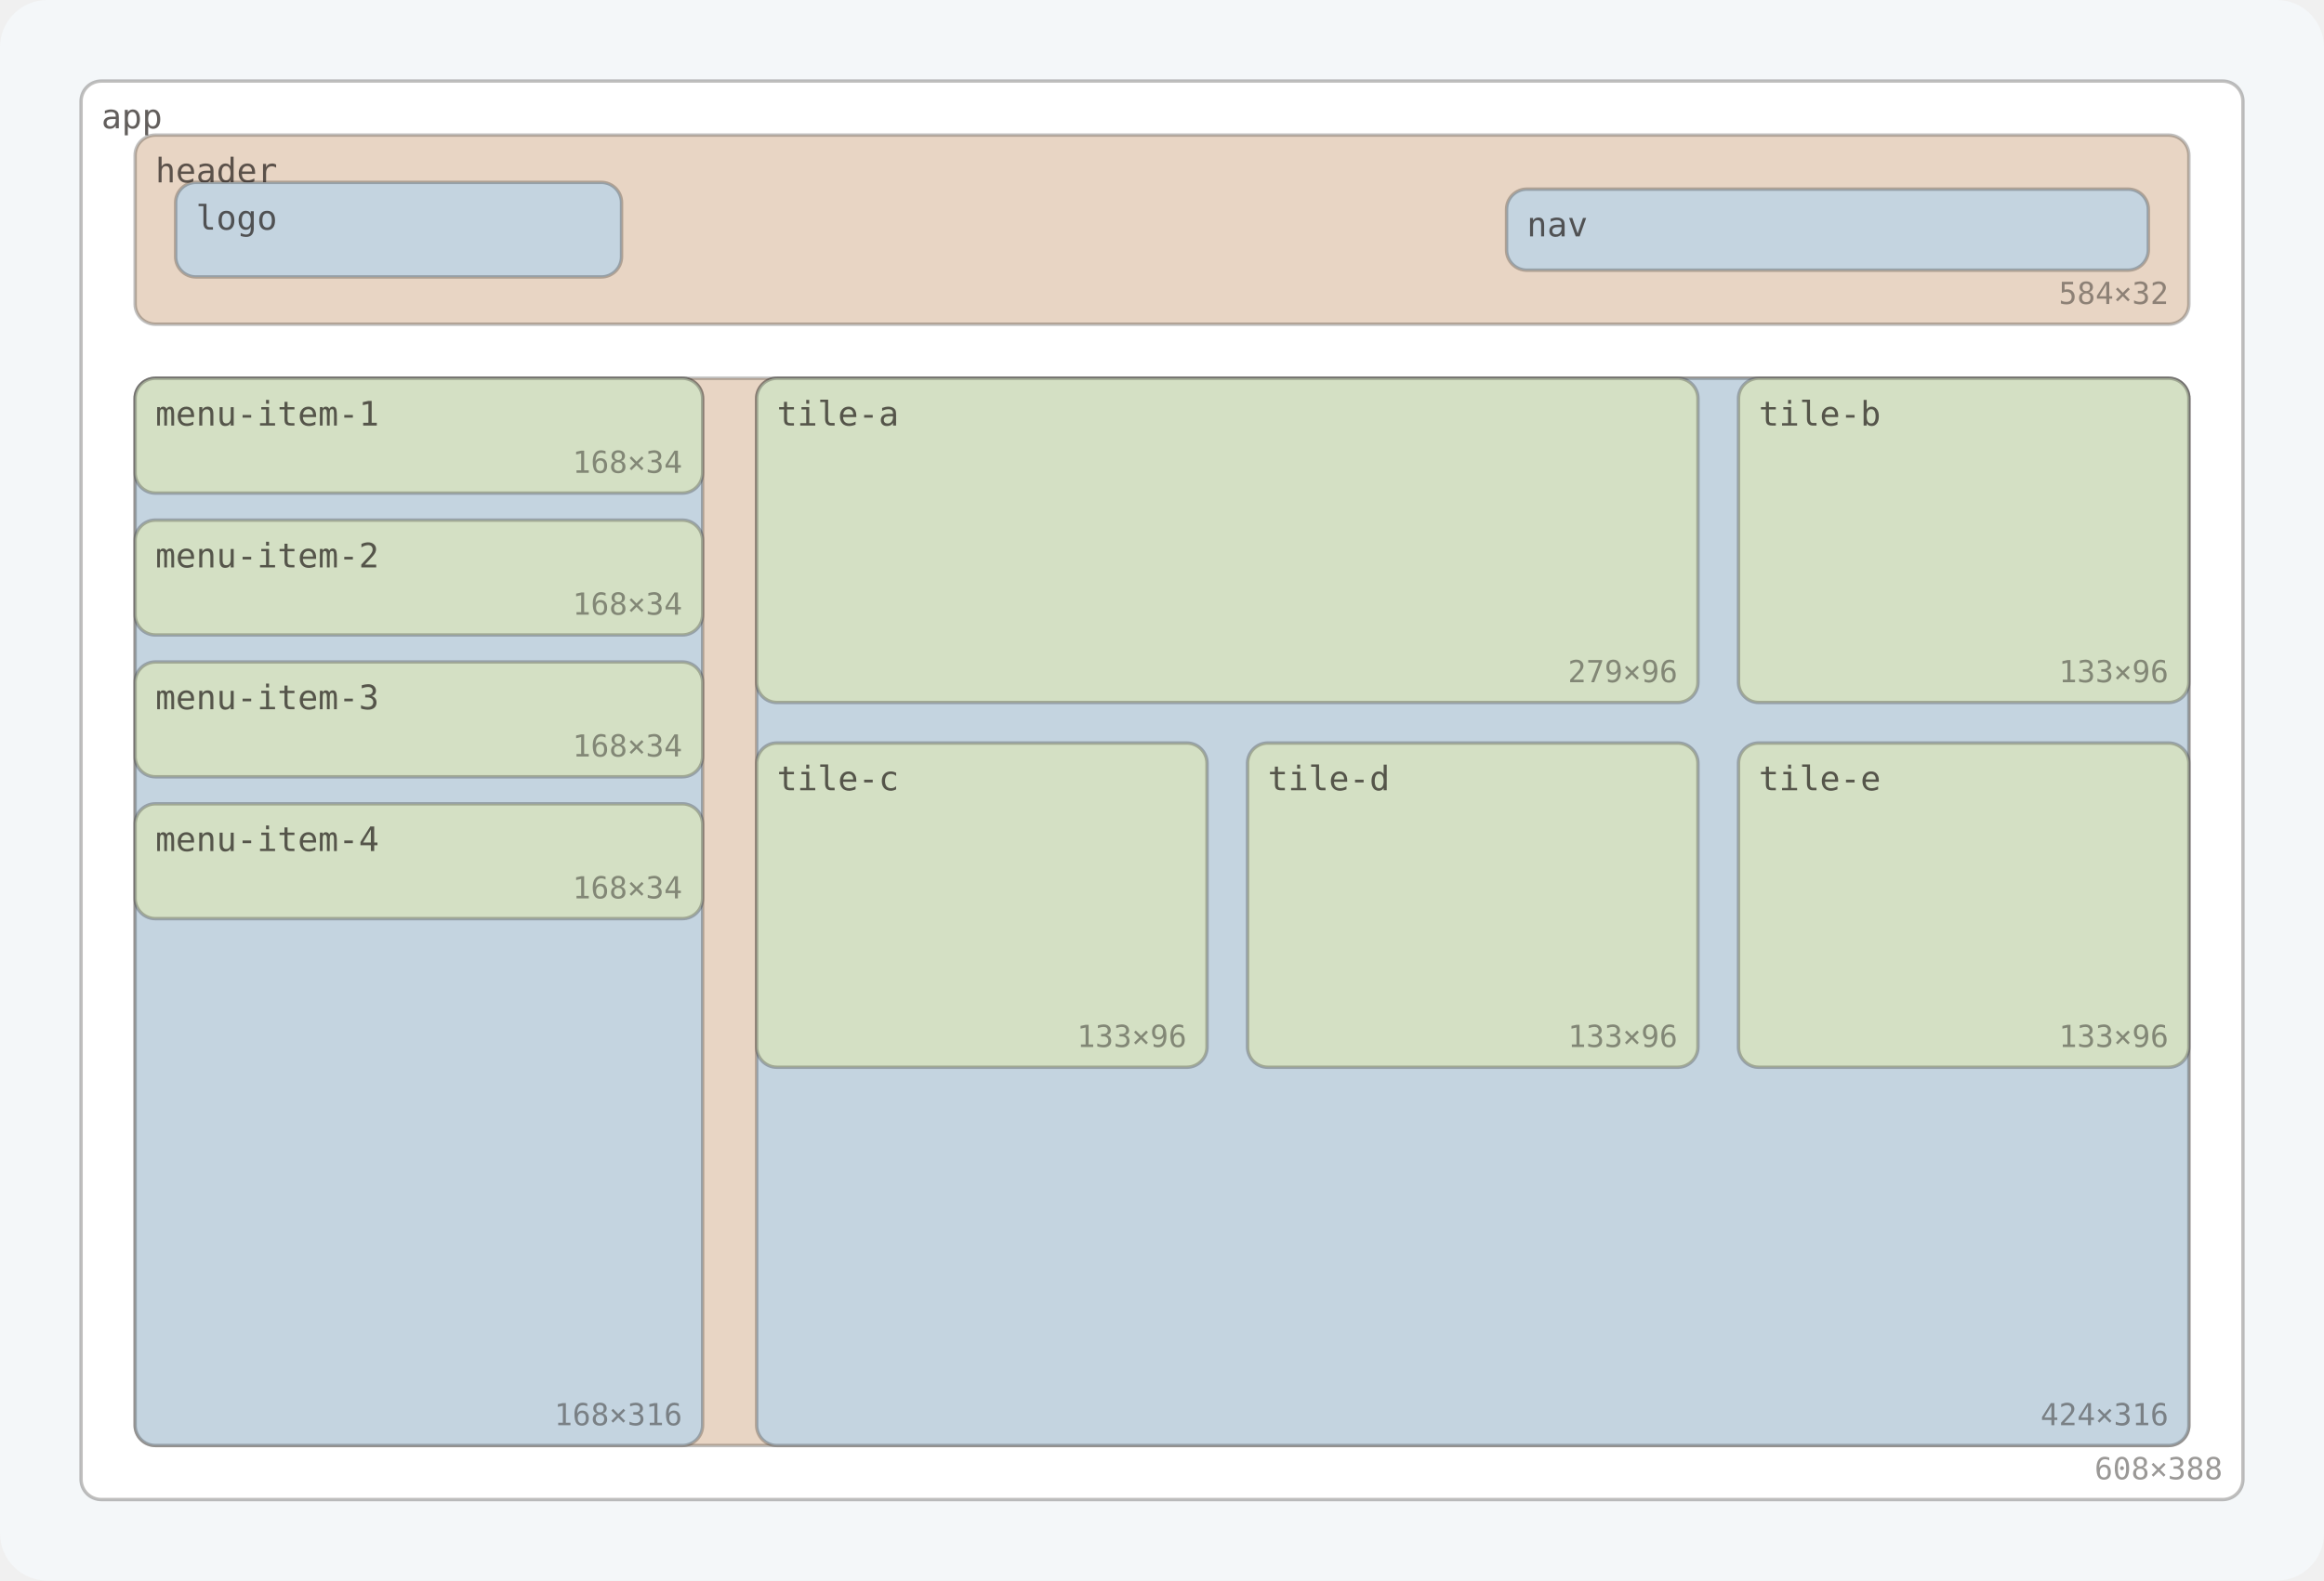
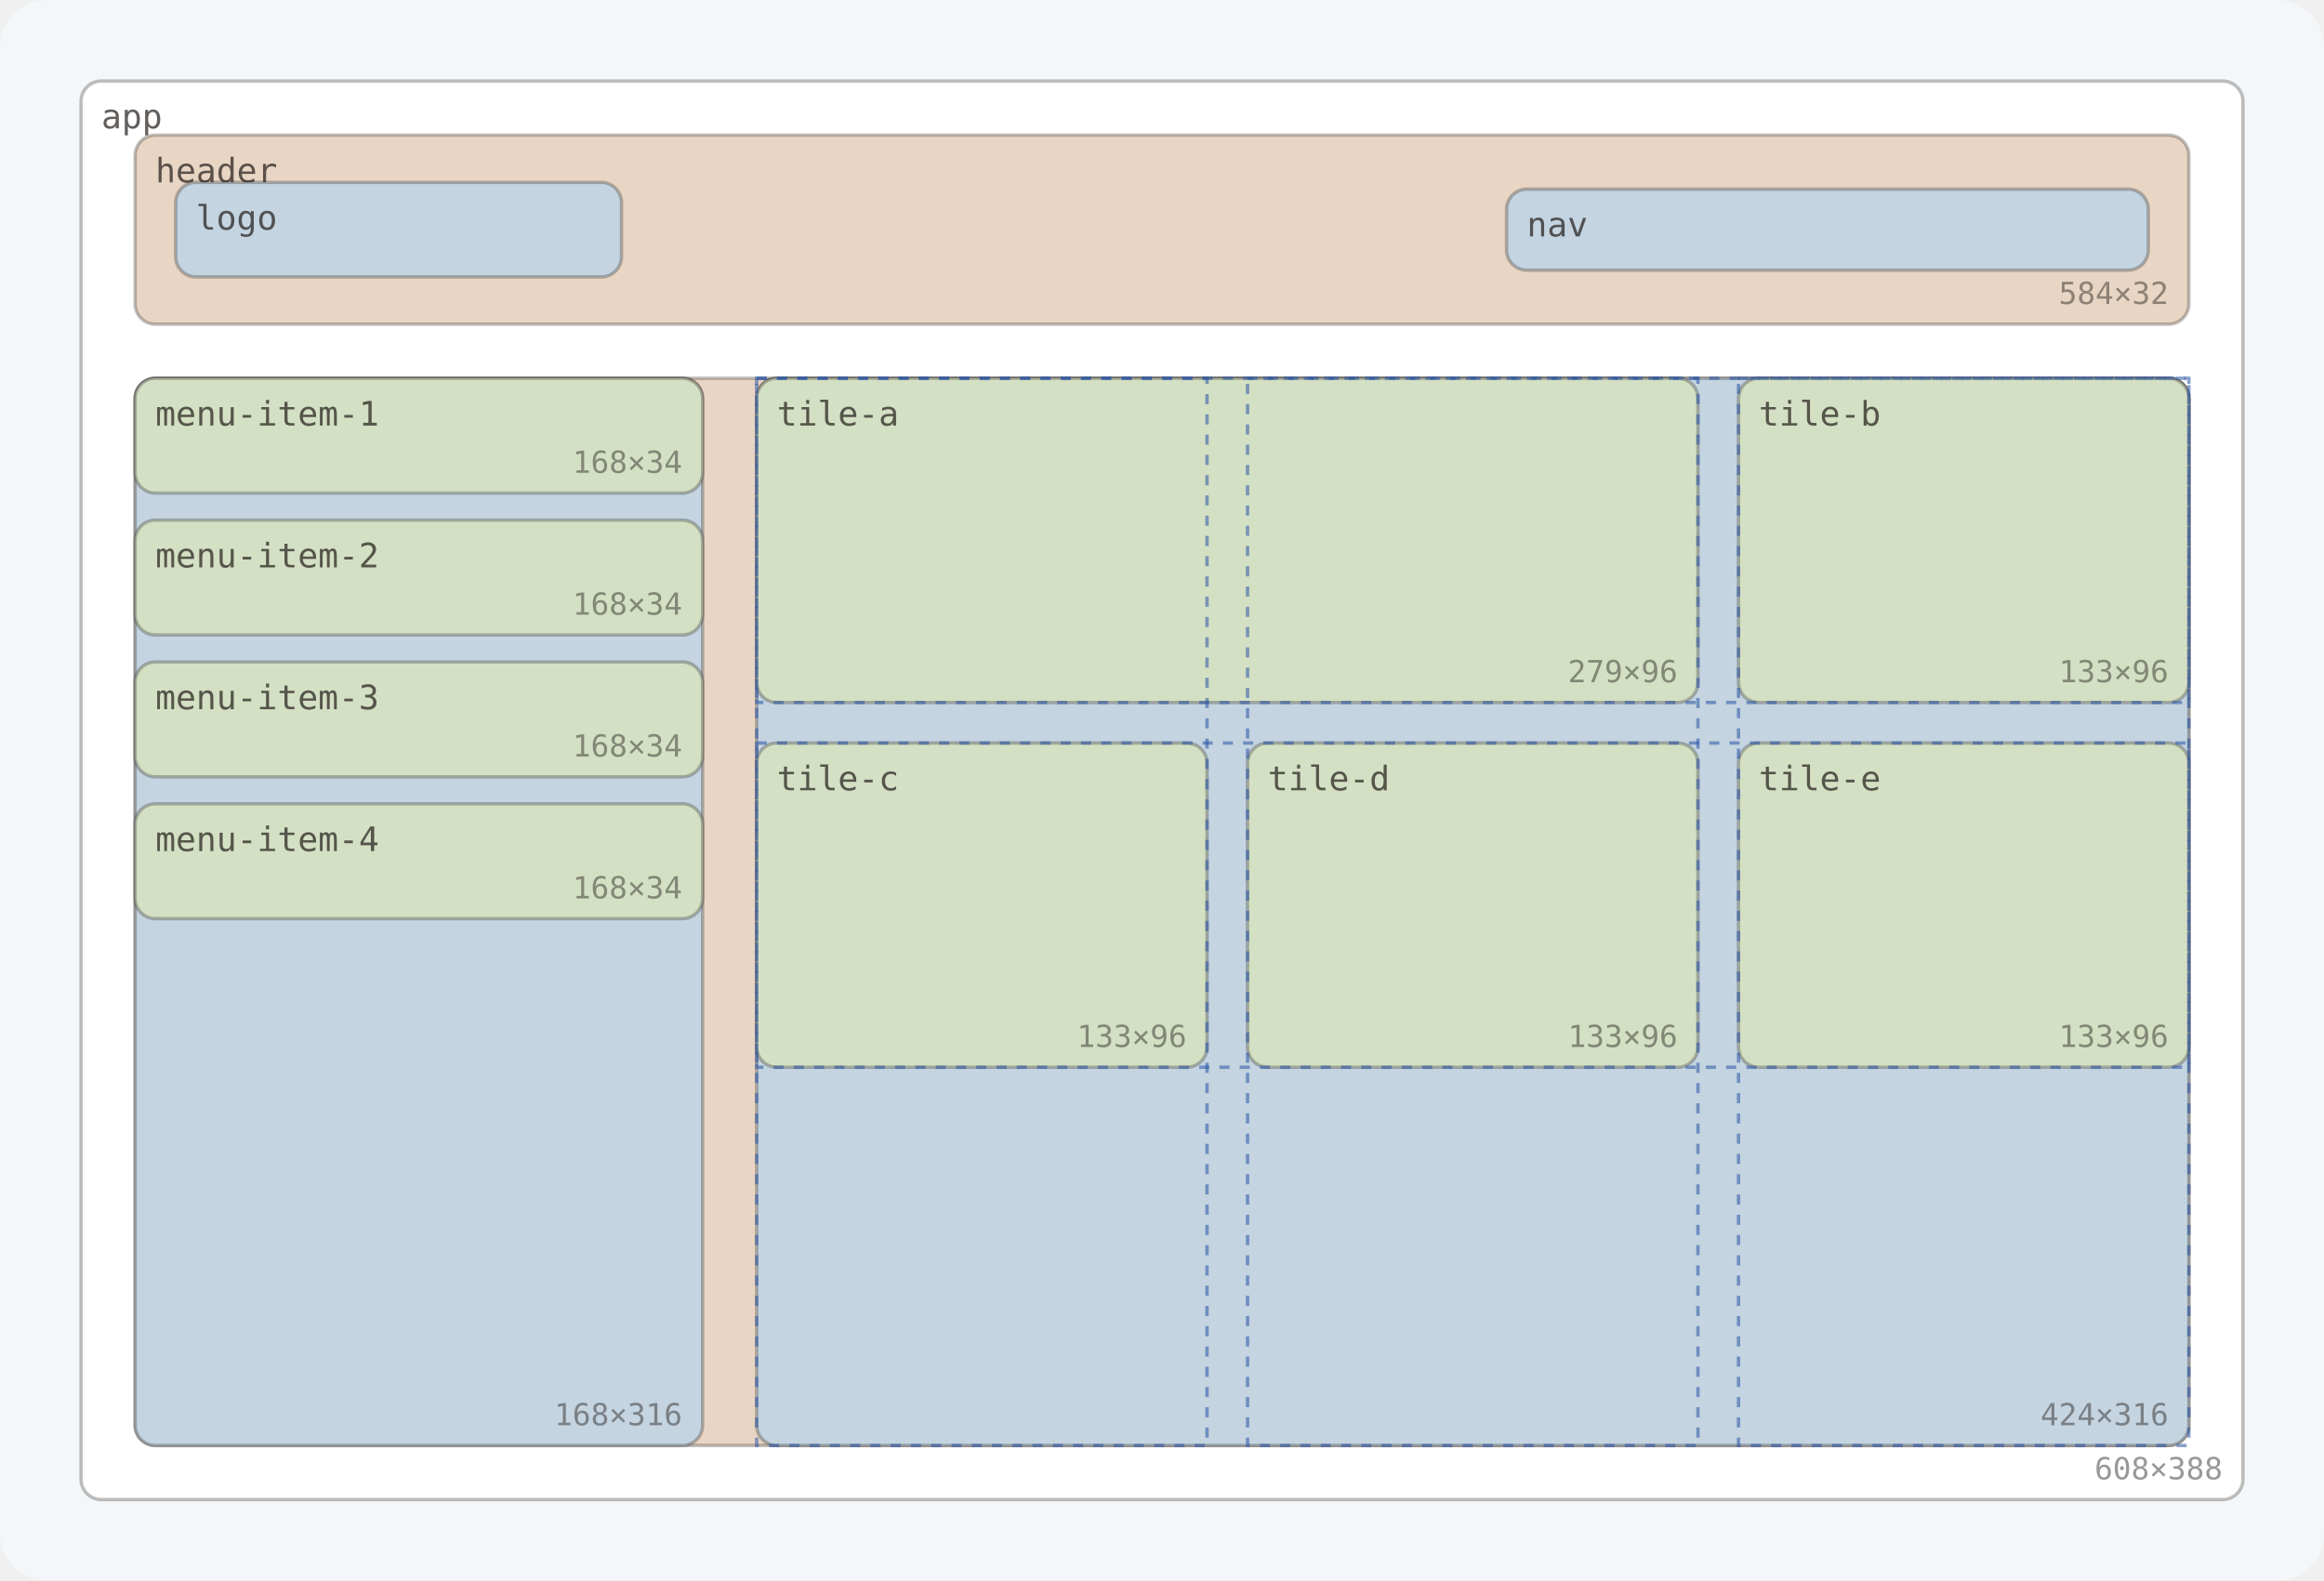
<svg xmlns="http://www.w3.org/2000/svg" width="688" height="468" viewBox="0 0 688 468" font-family="ui-monospace, SFMono-Regular, Menlo, monospace">
  <rect width="688" height="468" rx="14" fill="#f4f7f9" />
  <rect x="24" y="24" width="640" height="420" rx="6" fill="#ffffff" stroke="rgba(32,27,24,0.28)" stroke-width="1" />
  <text x="30" y="38" font-size="10" fill="rgba(32,27,24,0.7)">app</text>
  <text x="658" y="438" font-size="9" text-anchor="end" fill="rgba(32,27,24,0.45)">608×388</text>
  <rect x="40" y="40" width="608" height="56" rx="6" fill="#e8d5c4" stroke="rgba(32,27,24,0.28)" stroke-width="1" />
  <text x="46" y="54" font-size="10" fill="rgba(32,27,24,0.7)">header</text>
  <text x="642" y="90" font-size="9" text-anchor="end" fill="rgba(32,27,24,0.45)">584×32</text>
  <rect x="52" y="54" width="132" height="28" rx="6" fill="#c4d4e0" stroke="rgba(32,27,24,0.28)" stroke-width="1" />
  <text x="58" y="68" font-size="10" fill="rgba(32,27,24,0.7)">logo</text>
  <rect x="446" y="56" width="190" height="24" rx="6" fill="#c4d4e0" stroke="rgba(32,27,24,0.28)" stroke-width="1" />
  <text x="452" y="70" font-size="10" fill="rgba(32,27,24,0.7)">nav</text>
  <rect x="40" y="112" width="608" height="316" rx="6" fill="#e8d5c4" stroke="rgba(32,27,24,0.28)" stroke-width="1" />
  <text x="46" y="126" font-size="10" fill="rgba(32,27,24,0.7)">body</text>
  <text x="642" y="422" font-size="9" text-anchor="end" fill="rgba(32,27,24,0.45)">608×316</text>
  <rect x="40" y="112" width="168" height="316" rx="6" fill="#c4d4e0" stroke="rgba(32,27,24,0.28)" stroke-width="1" />
  <text x="46" y="126" font-size="10" fill="rgba(32,27,24,0.7)">sidebar</text>
  <text x="202" y="422" font-size="9" text-anchor="end" fill="rgba(32,27,24,0.45)">168×316</text>
  <rect x="40" y="112" width="168" height="34" rx="6" fill="#d4e0c4" stroke="rgba(32,27,24,0.28)" stroke-width="1" />
  <text x="46" y="126" font-size="10" fill="rgba(32,27,24,0.7)">menu-item-1</text>
  <text x="202" y="140" font-size="9" text-anchor="end" fill="rgba(32,27,24,0.45)">168×34</text>
  <rect x="40" y="154" width="168" height="34" rx="6" fill="#d4e0c4" stroke="rgba(32,27,24,0.28)" stroke-width="1" />
  <text x="46" y="168" font-size="10" fill="rgba(32,27,24,0.7)">menu-item-2</text>
  <text x="202" y="182" font-size="9" text-anchor="end" fill="rgba(32,27,24,0.45)">168×34</text>
  <rect x="40" y="196" width="168" height="34" rx="6" fill="#d4e0c4" stroke="rgba(32,27,24,0.28)" stroke-width="1" />
  <text x="46" y="210" font-size="10" fill="rgba(32,27,24,0.7)">menu-item-3</text>
  <text x="202" y="224" font-size="9" text-anchor="end" fill="rgba(32,27,24,0.45)">168×34</text>
  <rect x="40" y="238" width="168" height="34" rx="6" fill="#d4e0c4" stroke="rgba(32,27,24,0.28)" stroke-width="1" />
  <text x="46" y="252" font-size="10" fill="rgba(32,27,24,0.7)">menu-item-4</text>
  <text x="202" y="266" font-size="9" text-anchor="end" fill="rgba(32,27,24,0.45)">168×34</text>
  <rect x="224" y="112" width="424" height="316" rx="6" fill="#c4d4e0" stroke="rgba(32,27,24,0.28)" stroke-width="1" />
  <text x="230" y="126" font-size="10" fill="rgba(32,27,24,0.7)">content</text>
  <text x="642" y="422" font-size="9" text-anchor="end" fill="rgba(32,27,24,0.45)">424×316</text>
  <rect x="224" y="112" width="278.67" height="96" rx="6" fill="#d4e0c4" stroke="rgba(32,27,24,0.28)" stroke-width="1" />
  <text x="230" y="126" font-size="10" fill="rgba(32,27,24,0.7)">tile-a</text>
  <text x="496.67" y="202" font-size="9" text-anchor="end" fill="rgba(32,27,24,0.45)">279×96</text>
  <rect x="514.67" y="112" width="133.33" height="96" rx="6" fill="#d4e0c4" stroke="rgba(32,27,24,0.28)" stroke-width="1" />
  <text x="520.67" y="126" font-size="10" fill="rgba(32,27,24,0.7)">tile-b</text>
  <text x="642" y="202" font-size="9" text-anchor="end" fill="rgba(32,27,24,0.45)">133×96</text>
  <rect x="224" y="220" width="133.33" height="96" rx="6" fill="#d4e0c4" stroke="rgba(32,27,24,0.28)" stroke-width="1" />
  <text x="230" y="234" font-size="10" fill="rgba(32,27,24,0.7)">tile-c</text>
  <text x="351.33" y="310" font-size="9" text-anchor="end" fill="rgba(32,27,24,0.45)">133×96</text>
  <rect x="369.33" y="220" width="133.33" height="96" rx="6" fill="#d4e0c4" stroke="rgba(32,27,24,0.28)" stroke-width="1" />
  <text x="375.33" y="234" font-size="10" fill="rgba(32,27,24,0.7)">tile-d</text>
  <text x="496.66" y="310" font-size="9" text-anchor="end" fill="rgba(32,27,24,0.45)">133×96</text>
  <rect x="514.67" y="220" width="133.33" height="96" rx="6" fill="#d4e0c4" stroke="rgba(32,27,24,0.28)" stroke-width="1" />
  <text x="520.67" y="234" font-size="10" fill="rgba(32,27,24,0.7)">tile-e</text>
  <text x="642" y="310" font-size="9" text-anchor="end" fill="rgba(32,27,24,0.45)">133×96</text>
+   <rect x="224" y="112" width="133.33" height="316" fill="none" stroke="rgba(43,84,166,0.55)" stroke-width="1" stroke-dasharray="3 3" />
+   <rect x="369.33" y="112" width="133.33" height="316" fill="none" stroke="rgba(43,84,166,0.55)" stroke-width="1" stroke-dasharray="3 3" />
+   <rect x="514.67" y="112" width="133.33" height="316" fill="none" stroke="rgba(43,84,166,0.55)" stroke-width="1" stroke-dasharray="3 3" />
+   <rect x="224" y="112" width="424" height="96" fill="none" stroke="rgba(43,84,166,0.55)" stroke-width="1" stroke-dasharray="3 3" />
+   <rect x="224" y="220" width="424" height="96" fill="none" stroke="rgba(43,84,166,0.55)" stroke-width="1" stroke-dasharray="3 3" />
</svg>
